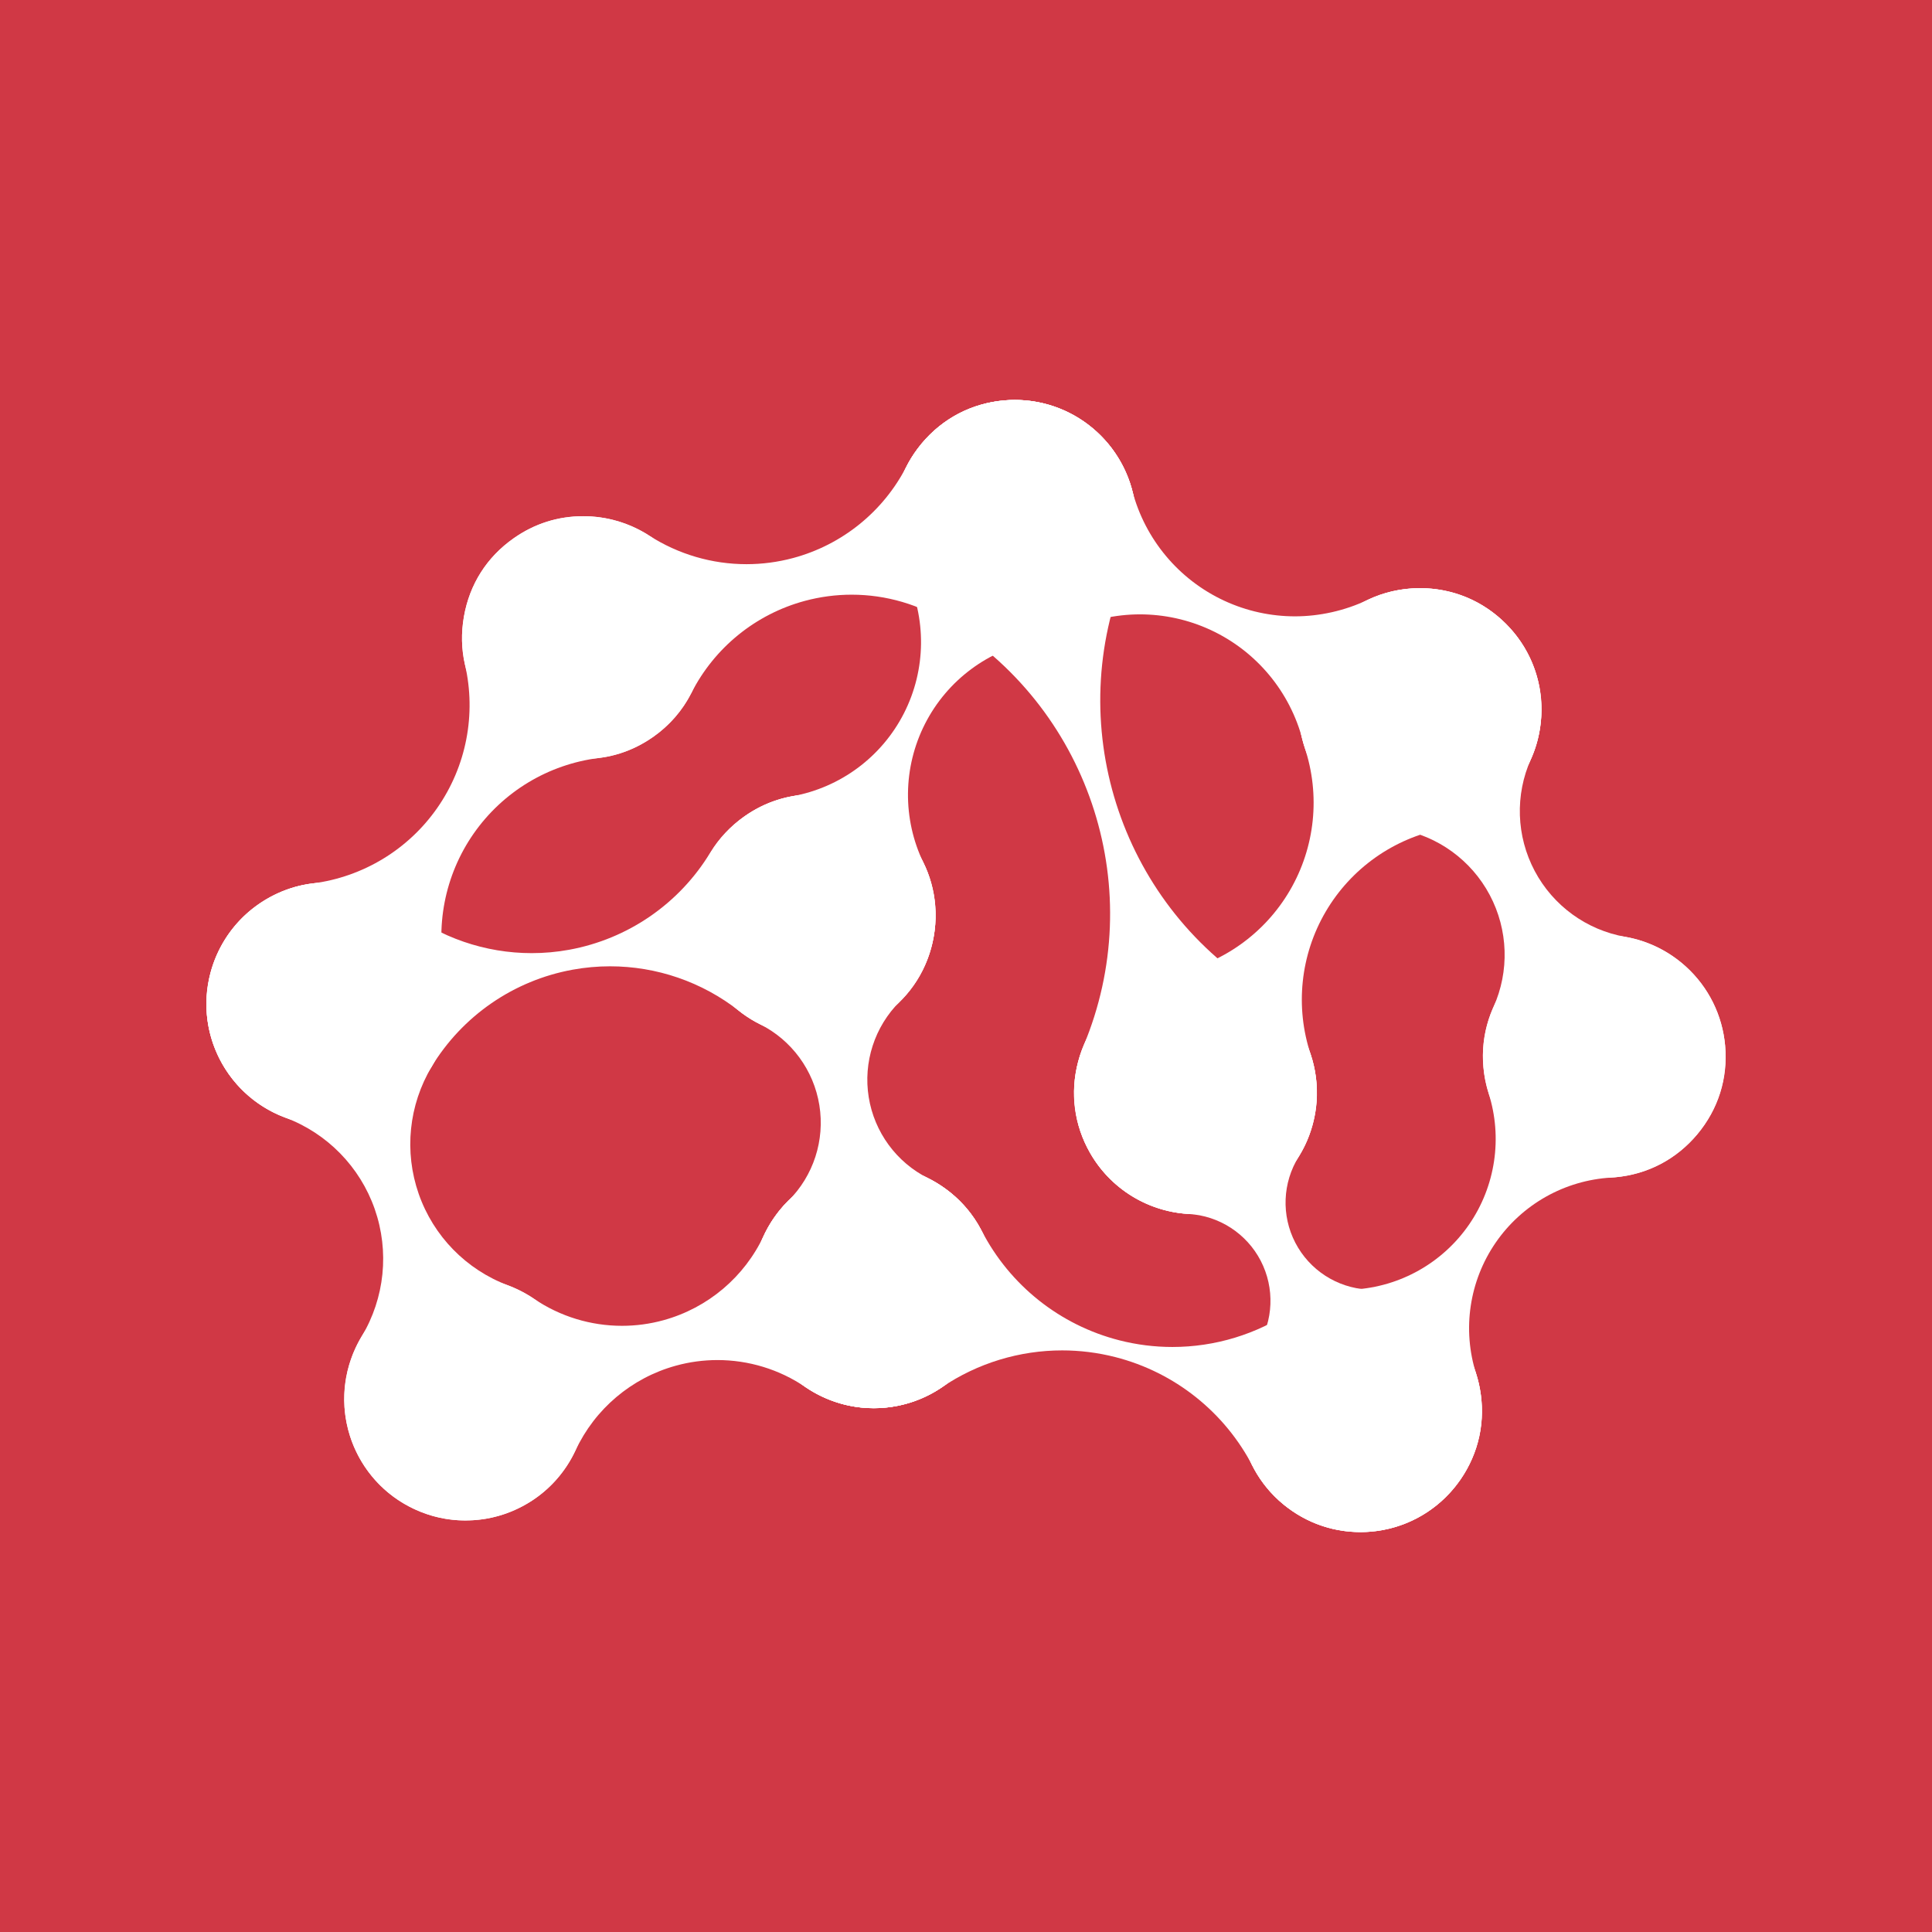
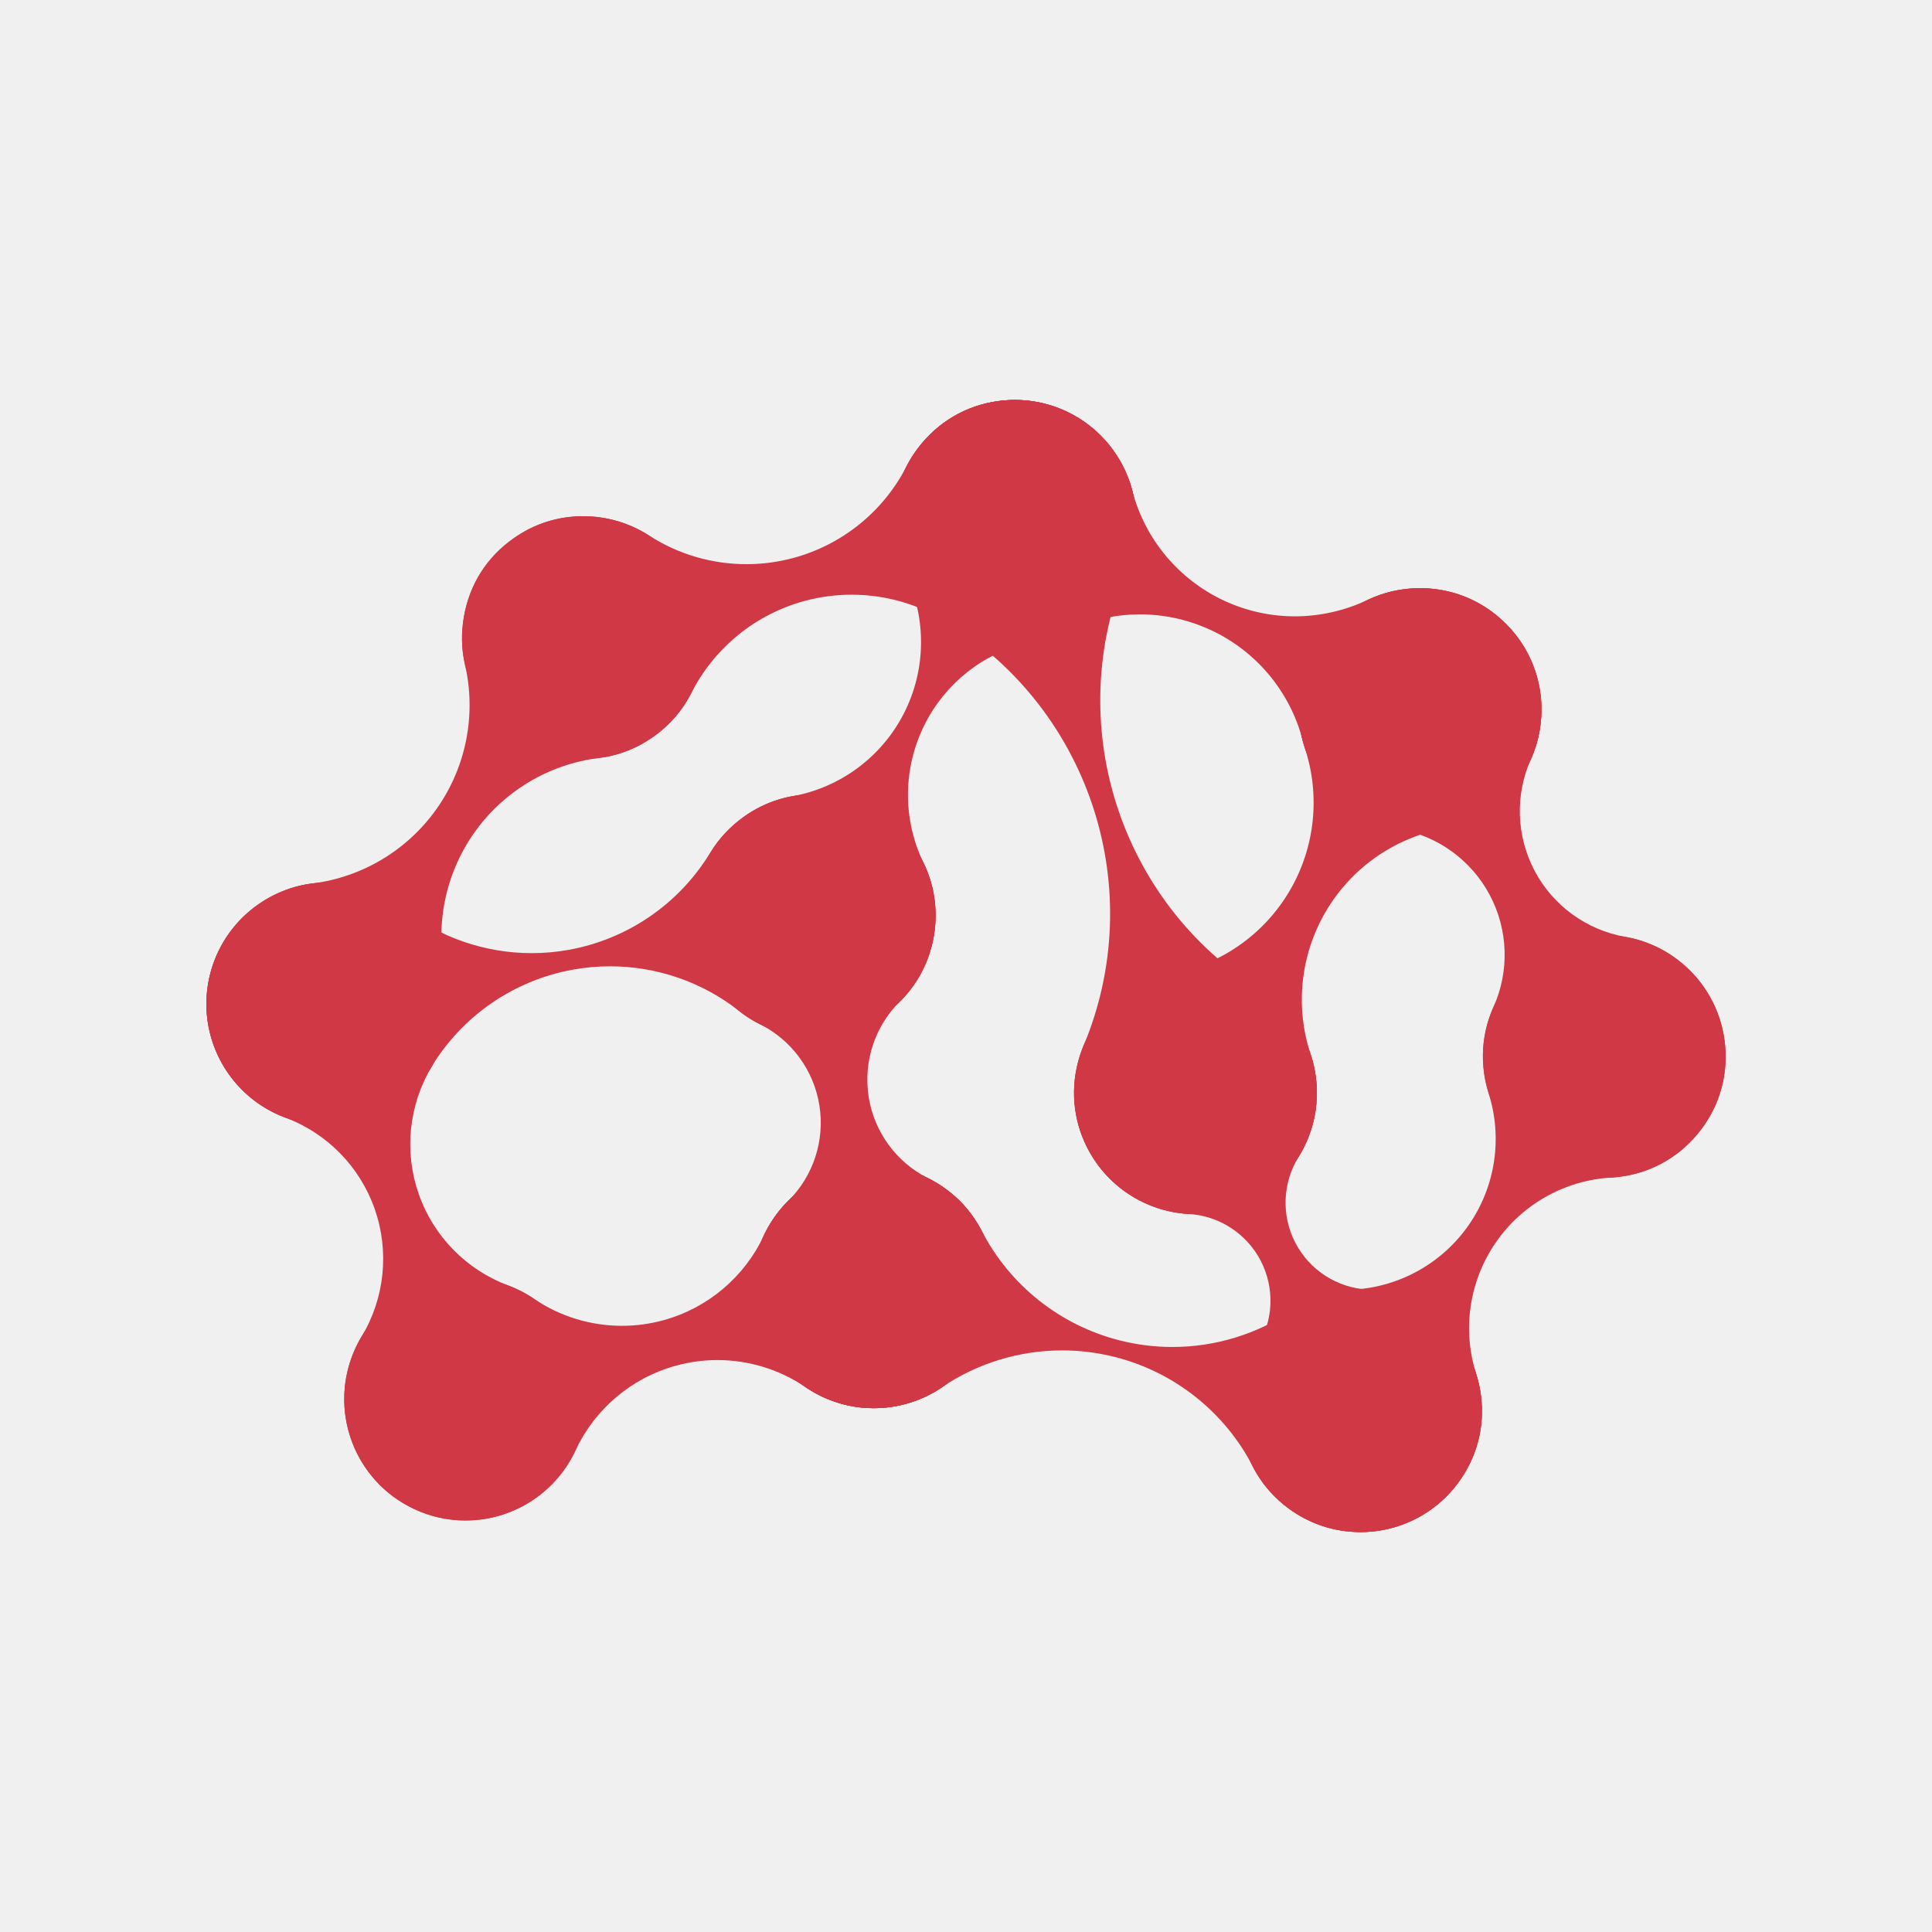
- <svg xmlns="http://www.w3.org/2000/svg" id="_Слой_1" data-name="Слой 1" viewBox="0 0 1080 1080">
+ <svg xmlns="http://www.w3.org/2000/svg" viewBox="0 0 1080 1080">
  <defs>
    <style>
      .cls-1 {
-         fill: #fff;
-       }
- 
-       .cls-2 {
        fill: #d03845;
      }
    </style>
  </defs>
-   <rect class="cls-2" x="0" y="0" width="1080" height="1080" />
-   <g>
-     <path class="cls-1" d="M326.22,424.25c-22.11,0-42.89-10.79-55.57-28.85-10.57-15.04-14.48-32.57-11.31-50.68,3.17-18.11,12.79-33.27,27.84-43.83,11.65-8.18,24.75-12.33,38.93-12.33,13.05,0,25.77,3.75,36.79,10.84,16.38,10.53,35.28,15.98,54.39,15.98,8.73,0,17.51-1.14,26.1-3.45,27.4-7.37,50.41-25.97,63.35-51.21,2.31-4.51,5.19-8.83,8.53-12.83,11.8-14.1,27.71-22.42,46.02-24.04,2.02-.18,4.07-.27,6.09-.27,16.88,0,33.07,6.28,45.6,17.69,12.61,11.48,20.38,27.15,21.89,44.15,1.63,18.31-3.75,35.44-15.54,49.54s-27.71,22.41-46.02,24.04c-2.02.18-4.07.27-6.08.27-13.04,0-25.7-3.72-36.62-10.77-16.4-10.59-35.36-16.07-54.52-16.07-8.76,0-17.57,1.15-26.19,3.47-27.47,7.41-50.52,26.12-63.42,51.49-5.01,9.85-12.19,18.11-21.33,24.53-11.65,8.18-24.75,12.33-38.93,12.33Z" />
-     <path class="cls-1" d="M488.41,787.18c-16.88,0-33.07-6.28-45.6-17.69-12.61-11.48-20.38-27.15-21.89-44.15-1.78-20.05,5.43-39.77,19.79-54.09,14.03-13.99,20.47-33.87,17.32-53.42-3.15-19.56-15.51-36.41-33.21-45.29-5.55-2.78-10.71-6.33-15.34-10.55-12.61-11.48-20.38-27.15-21.89-44.14-1.6-18,3.94-35.58,15.59-49.5,11.65-13.93,27.98-22.48,45.97-24.08,2.02-.18,4.07-.27,6.09-.27,16.88,0,33.07,6.28,45.6,17.69,12.61,11.48,20.38,27.15,21.89,44.15,1.78,20.05-5.43,39.77-19.79,54.09-14.03,13.99-20.47,33.87-17.32,53.42s15.51,36.41,33.21,45.29c5.55,2.78,10.71,6.33,15.34,10.54,12.61,11.48,20.38,27.16,21.89,44.15,1.61,18.05-3.91,35.65-15.54,49.54-11.63,13.9-27.97,22.44-46.02,24.04-2.02.18-4.07.27-6.09.27Z" />
-     <path class="cls-1" d="M260.19,849.95c-10.03,0-19.36-2.07-28.53-6.33-33.92-15.76-48.7-56.18-32.94-90.11,5.55-11.96,14.37-21.95,25.5-28.91,10.84-6.78,23.32-10.36,36.07-10.36,10.03,0,19.37,2.07,28.54,6.33,3.42,1.59,6.7,3.44,9.75,5.51,14.64,9.92,31.78,15.06,49.11,15.06,7.79,0,15.63-1.04,23.29-3.16,24.71-6.82,45.19-24.13,56.04-47.36,5.56-11.9,14.35-21.85,25.44-28.79,10.84-6.78,23.32-10.37,36.07-10.37,10.03,0,19.37,2.07,28.54,6.33,16.68,7.75,28.82,20.96,35.14,38.23,6.31,17.27,5.56,35.2-2.19,51.88-5.55,11.96-14.37,21.95-25.5,28.91-10.84,6.78-23.32,10.37-36.07,10.37-10.03,0-19.37-2.07-28.54-6.33-3.42-1.59-6.7-3.44-9.75-5.51-14.64-9.92-31.78-15.06-49.11-15.06-7.79,0-15.63,1.04-23.29,3.16-24.71,6.82-45.19,24.13-56.04,47.36-5.56,11.9-14.35,21.86-25.44,28.79-10.84,6.78-23.31,10.36-36.07,10.36h0Z" />
-     <path class="cls-1" d="M183.26,629.04c-22.11,0-42.88-10.79-55.57-28.85-10.37-14.76-14.36-32.76-11.23-50.66,3.13-17.91,12.99-33.48,27.75-43.85,11.65-8.18,24.75-12.33,38.93-12.33,15.13,0,30.05,5.17,42.01,14.55,20.72,16.26,46.14,24.91,72.08,24.91,6.96,0,13.97-.62,20.92-1.89,32.87-5.99,61.6-25.77,78.91-54.34,4.8-7.92,11.22-14.73,19.08-20.25,11.65-8.18,24.75-12.33,38.93-12.33,22.11,0,42.89,10.79,55.58,28.86,10.57,15.04,14.48,32.57,11.31,50.68-3.17,18.11-12.79,33.27-27.83,43.83-11.65,8.18-24.75,12.33-38.93,12.33-15.15,0-30.08-5.18-42.04-14.58-20.73-16.29-46.18-24.95-72.14-24.95-6.98,0-13.99.63-20.96,1.9-32.9,6-61.65,25.83-78.95,54.45-4.81,7.96-11.18,14.76-18.93,20.2-11.65,8.18-24.75,12.33-38.93,12.33h0Z" />
-     <path class="cls-1" d="M896.73,658.38c-16.88,0-33.07-6.28-45.6-17.69-12.61-11.48-20.38-27.15-21.89-44.15-1.04-11.67.85-22.97,5.61-33.57,9.02-20.09,8.25-43.21-2.07-62.66-10.32-19.45-29.05-33.04-50.74-36.83-12.62-2.21-24.35-7.97-33.91-16.68-12.61-11.48-20.38-27.15-21.9-44.15-1.63-18.31,3.75-35.44,15.54-49.54s27.71-22.41,46.02-24.04c2.01-.18,4.07-.27,6.09-.27,16.88,0,33.07,6.28,45.6,17.69,12.61,11.48,20.38,27.15,21.89,44.15,1.05,11.78-.81,23.09-5.53,33.61-9.01,20.08-8.24,43.19,2.07,62.63s29.02,33.03,50.7,36.83c12.6,2.21,24.31,7.97,33.86,16.67,12.61,11.48,20.38,27.16,21.89,44.15,1.63,18.31-3.75,35.44-15.54,49.54-11.8,14.1-27.71,22.42-46.02,24.04-2.01.18-4.07.27-6.09.27Z" />
-     <path class="cls-1" d="M793.8,464.48c-18.35,0-34.91-6.85-47.9-19.8-8.68-8.65-14.62-19.01-17.67-30.78-7.05-27.21-25.9-49.85-51.38-61.7-12.58-5.85-26.12-8.77-39.66-8.77s-27.79,3.08-40.64,9.23c-9.14,4.38-18.95,6.6-29.17,6.6-1.95,0-3.94-.09-5.91-.25-37.26-3.21-64.97-36.14-61.76-73.41,1.47-17.03,9.22-32.75,21.83-44.27,12.54-11.45,28.77-17.76,45.68-17.76,1.95,0,3.94.09,5.9.25,28.51,2.45,52.56,22.76,59.85,50.53,7.12,27.14,25.98,49.68,51.44,61.48,12.54,5.81,26.04,8.71,39.53,8.71s27.78-3.08,40.62-9.22c9.04-4.33,18.88-6.53,29.24-6.53,18.35,0,34.91,6.85,47.9,19.8,13.02,12.98,19.91,29.56,19.94,47.94.03,18.38-6.82,34.98-19.8,48-13.01,13.04-29.62,19.94-48.04,19.94Z" />
-     <path class="cls-1" d="M260.29,849.95c-12.72,0-25.17-3.57-35.99-10.31-11.11-6.92-19.93-16.88-25.5-28.79-9.56-20.43-8.29-44.28,3.41-63.8,12.86-21.47,15.53-47.54,7.27-71.17-8.26-23.62-26.59-42.36-50.03-51.14-4.23-1.58-8.33-3.61-12.18-6.01-11.11-6.93-19.93-16.88-25.5-28.79-7.66-16.35-8.46-34.77-2.27-51.85,6.19-17.08,18.6-30.7,34.96-38.36,9.22-4.32,18.61-6.41,28.71-6.41,12.72,0,25.17,3.57,35.99,10.31,11.11,6.92,19.93,16.88,25.5,28.79,7.79,16.65,8.6,34.59,2.34,51.87-1.53,4.21-3.44,8.26-5.69,12.01-12.84,21.46-15.49,47.51-7.24,71.12,8.25,23.61,26.56,42.33,49.98,51.12,4.22,1.58,8.3,3.6,12.14,5.99,11.11,6.92,19.93,16.88,25.5,28.79,15.86,33.88,1.2,74.35-32.68,90.2-9.22,4.32-18.61,6.41-28.71,6.41Z" />
-     <path class="cls-1" d="M760.5,856.44c-14.11,0-27.16-4.11-38.77-12.22-9.12-6.36-16.29-14.54-21.31-24.3-15.71-30.49-43.72-52.81-76.96-61.3-9.8-2.5-19.78-3.74-29.71-3.74-23.74,0-47.19,7.05-67.23,20.6-11.31,7.65-24.48,11.69-38.09,11.69s-27.16-4.11-38.78-12.22c-15.07-10.52-24.74-25.65-27.96-43.75-3.22-18.1.64-35.63,11.17-50.71,12.68-18.17,33.5-29.01,55.69-29.01,14.11,0,27.16,4.11,38.77,12.22,9.24,6.45,16.45,14.62,21.44,24.28,15.71,30.47,43.71,52.76,76.92,61.25,9.8,2.51,19.79,3.74,29.71,3.74,23.72,0,47.14-7.03,67.16-20.56,11.3-7.63,24.47-11.67,38.06-11.67s27.16,4.11,38.77,12.22c15.07,10.52,24.74,25.65,27.96,43.75,3.22,18.1-.64,35.63-11.16,50.71-12.68,18.17-33.5,29.02-55.69,29.02Z" />
-     <path class="cls-1" d="M760.47,856.44c-16.87,0-33.07-6.28-45.6-17.69-12.61-11.48-20.38-27.15-21.89-44.14-1.32-14.83,2.09-29.25,9.86-41.71,9.09-14.58,9.81-32.87,1.91-48.12-7.91-15.25-23.27-25.2-40.42-26.18-15.42-.88-30.23-7.12-41.72-17.58-12.61-11.48-20.38-27.15-21.89-44.15-1.61-18.05,3.91-35.64,15.54-49.54,11.63-13.9,27.97-22.44,46.02-24.04,2.02-.18,4.07-.27,6.09-.27,16.88,0,33.07,6.28,45.6,17.69,12.61,11.48,20.38,27.15,21.89,44.15,1.32,14.83-2.09,29.25-9.86,41.71-9.09,14.58-9.81,32.87-1.91,48.12,7.91,15.25,23.27,25.2,40.42,26.18,15.42.88,30.23,7.12,41.72,17.58,12.61,11.48,20.38,27.15,21.89,44.15,1.61,18.05-3.91,35.64-15.54,49.54-11.63,13.9-27.97,22.44-46.02,24.04-2.02.18-4.07.27-6.08.27h0Z" />
-     <path class="cls-1" d="M455.07,579.69c-16.87,0-33.07-6.28-45.6-17.69-12.61-11.48-20.38-27.15-21.89-44.14-3.08-34.61,21.24-66.56,55.35-72.75,26.91-4.88,49.99-22.05,62.4-46.42,12.41-24.37,12.72-53.14.84-77.77-3.55-7.35-5.71-15.25-6.45-23.49-1.63-18.31,3.75-35.44,15.54-49.54,11.8-14.1,27.71-22.41,46.02-24.04,2.02-.18,4.07-.27,6.09-.27,16.88,0,33.07,6.28,45.6,17.69,12.61,11.48,20.38,27.15,21.89,44.15,1.63,18.31-3.75,35.44-15.54,49.54-10.34,12.35-24.07,20.38-39.73,23.2-26.93,4.86-50.04,22.02-62.47,46.4s-12.75,53.16-.86,77.81c3.55,7.35,5.71,15.25,6.45,23.48,3.31,37.26-24.3,70.27-61.56,73.59-2.02.18-4.07.27-6.09.27h0Z" />
-     <path class="cls-1" d="M760.47,856.44c-16.87,0-33.07-6.28-45.6-17.69-12.61-11.48-20.38-27.15-21.89-44.15-1.63-18.31,3.75-35.44,15.54-49.54,11.8-14.1,27.71-22.41,46.02-24.04.71-.06,1.42-.12,2.15-.16,25.98-1.51,49.81-14.94,64.56-36.38,14.75-21.44,18.77-48.5,10.9-73.3-1.5-4.72-2.48-9.64-2.93-14.63-3.31-37.26,24.3-70.27,61.56-73.59,2.02-.18,4.07-.27,6.09-.27,16.88,0,33.07,6.28,45.6,17.69,12.61,11.48,20.38,27.15,21.89,44.15,3.31,37.26-24.3,70.27-61.57,73.59-.68.06-1.41.11-2.15.16-25.98,1.51-49.81,14.94-64.56,36.38-14.75,21.44-18.77,48.5-10.9,73.31,1.5,4.72,2.48,9.64,2.93,14.63,3.31,37.26-24.3,70.27-61.56,73.59-2.01.18-4.06.27-6.09.27h0Z" />
-     <path class="cls-1" d="M183.25,629.05c-5.88,0-11.77-.78-17.51-2.3-36.15-9.63-57.72-46.87-48.09-83.02,7.03-26.39,29.93-46.42,56.98-49.86,28.18-3.58,53.53-18.91,69.78-42.2,16.26-23.29,21.9-52.38,15.53-80.06-2.01-8.72-2.21-17.77-.62-26.89,3.17-18.11,12.79-33.27,27.83-43.83,11.65-8.18,24.75-12.33,38.93-12.33,22.11,0,42.88,10.79,55.57,28.85,21.5,30.61,14.09,73.01-16.52,94.51-9.2,6.46-19.41,10.43-30.36,11.8-28.24,3.53-53.66,18.87-69.96,42.21-16.29,23.34-21.92,52.49-15.5,80.22,2.49,10.77,2.3,21.7-.58,32.5-7.9,29.67-34.84,50.39-65.51,50.39Z" />
-     <path class="cls-1" d="M668.34,678.71c-11.7,0-23.28-3.05-33.48-8.81-10.5-5.93-19.26-14.62-25.32-25.12-4.64-8.04-7.45-16.4-8.59-25.54-1.1-8.83-.5-17.31,1.81-25.94.81-3.03,1.81-5.98,2.98-8.77,36.04-86.24,4.5-185.89-74.59-235.69-9.28-5.84-17.09-13.97-22.59-23.49-4.65-8.04-7.45-16.4-8.59-25.54-1.1-8.83-.5-17.31,1.81-25.94,2.31-8.63,6.04-16.28,11.41-23.37,5.55-7.35,12.16-13.18,20.2-17.82,10.31-5.95,22.02-9.1,33.86-9.1s23.29,3.04,33.49,8.8c10.5,5.93,19.26,14.62,25.33,25.13,4.64,8.04,7.45,16.4,8.59,25.54,1.1,8.83.5,17.31-1.81,25.95-.81,3.03-1.81,5.98-2.98,8.77-36.04,86.24-4.5,185.89,74.59,235.69,9.28,5.84,17.09,13.97,22.59,23.5,4.64,8.04,7.45,16.4,8.59,25.54,1.1,8.83.5,17.31-1.81,25.94-2.31,8.63-6.04,16.28-11.41,23.37-5.55,7.35-12.16,13.18-20.2,17.82-10.31,5.95-22.02,9.1-33.85,9.1h-.01Z" />
-     <circle class="cls-1" cx="488.48" cy="719.33" r="67.84" />
-     <path class="cls-1" d="M668.34,678.71c-24.19,0-46.73-13-58.81-33.93-9.19-15.92-11.54-33.72-6.78-51.48,4.76-17.76,15.69-32,31.61-41.19,6.56-3.79,13.67-6.44,21.12-7.88,27.53-5.32,51.42-22.25,65.56-46.45,14.14-24.21,17.15-53.34,8.26-79.93-4.15-12.4-4.5-25.81-1.03-38.77,4.76-17.76,15.69-32,31.61-41.19,10.31-5.95,22.02-9.1,33.86-9.1,24.19,0,46.73,13,58.82,33.93,9.19,15.92,11.54,33.72,6.78,51.48-4.76,17.76-15.69,32-31.61,41.19-6.56,3.79-13.68,6.44-21.14,7.88-27.5,5.31-51.38,22.21-65.53,46.38-14.15,24.17-17.2,53.27-8.36,79.84,10.1,30.39-2.72,64.09-30.49,80.12-10.31,5.95-22.02,9.1-33.85,9.1h0Z" />
-   </g>
+   <path class="cls-1" d="M326.22,424.25c-22.11,0-42.89-10.79-55.57-28.85-10.57-15.04-14.48-32.57-11.31-50.68s12.79-33.27,27.83-43.83c11.65-8.18,24.75-12.33,38.93-12.33,13.05,0,25.77,3.75,36.79,10.84,16.38,10.53,35.28,15.98,54.39,15.98,8.73,0,17.51-1.14,26.1-3.45,27.4-7.37,50.41-25.97,63.35-51.21,2.31-4.51,5.19-8.83,8.53-12.83,11.8-14.1,27.71-22.42,46.02-24.04,2.02-.18,4.07-.27,6.09-.27,16.88,0,33.07,6.28,45.6,17.69,12.61,11.48,20.38,27.15,21.89,44.15,1.63,18.31-3.75,35.44-15.54,49.54s-27.71,22.41-46.02,24.04c-2.02.18-4.07.27-6.08.27-13.04,0-25.7-3.72-36.62-10.77-16.4-10.59-35.36-16.07-54.52-16.07-8.76,0-17.57,1.15-26.19,3.47-27.47,7.41-50.52,26.12-63.42,51.49-5.01,9.85-12.19,18.11-21.33,24.53-11.65,8.18-24.75,12.33-38.93,12.33Z" />
+   <path class="cls-1" d="M488.41,787.18c-16.88,0-33.07-6.28-45.6-17.69-12.61-11.48-20.38-27.15-21.89-44.15-1.78-20.05,5.43-39.77,19.79-54.09,14.03-13.99,20.47-33.87,17.32-53.42-3.15-19.56-15.51-36.41-33.21-45.29-5.55-2.78-10.71-6.33-15.34-10.55-12.61-11.48-20.38-27.15-21.89-44.14-1.6-18,3.94-35.58,15.59-49.5,11.65-13.93,27.98-22.48,45.97-24.08,2.02-.18,4.07-.27,6.09-.27,16.88,0,33.07,6.28,45.6,17.69,12.61,11.48,20.38,27.15,21.89,44.15,1.78,20.05-5.43,39.77-19.79,54.09-14.03,13.99-20.47,33.87-17.32,53.42s15.51,36.41,33.21,45.29c5.55,2.78,10.71,6.33,15.34,10.54,12.61,11.48,20.38,27.16,21.89,44.15,1.61,18.05-3.91,35.65-15.54,49.54-11.63,13.9-27.97,22.44-46.02,24.04-2.02.18-4.07.27-6.09.27Z" />
+   <path class="cls-1" d="M260.19,849.95c-10.03,0-19.36-2.07-28.53-6.33-33.92-15.76-48.7-56.18-32.94-90.11,5.55-11.96,14.37-21.95,25.5-28.91,10.84-6.78,23.32-10.36,36.07-10.36,10.03,0,19.37,2.07,28.54,6.33,3.42,1.59,6.7,3.44,9.75,5.51,14.64,9.92,31.78,15.06,49.11,15.06,7.79,0,15.63-1.04,23.29-3.16,24.71-6.82,45.19-24.13,56.04-47.36,5.56-11.9,14.35-21.85,25.44-28.79,10.84-6.78,23.32-10.37,36.07-10.37,10.03,0,19.37,2.07,28.54,6.33,16.68,7.75,28.82,20.96,35.14,38.23,6.31,17.27,5.56,35.2-2.19,51.88-5.55,11.96-14.37,21.95-25.5,28.91-10.84,6.78-23.32,10.37-36.07,10.37-10.03,0-19.37-2.07-28.54-6.33-3.42-1.59-6.7-3.44-9.75-5.51-14.64-9.92-31.78-15.06-49.11-15.06-7.79,0-15.63,1.04-23.29,3.16-24.71,6.82-45.19,24.13-56.04,47.36-5.56,11.9-14.35,21.86-25.44,28.79-10.84,6.78-23.31,10.36-36.07,10.36h0Z" />
+   <path class="cls-1" d="M183.26,629.04c-22.11,0-42.88-10.79-55.57-28.85-21.5-30.61-14.09-73.01,16.52-94.51,11.65-8.18,24.75-12.33,38.93-12.33,15.13,0,30.05,5.17,42.01,14.55,20.72,16.26,46.14,24.91,72.08,24.91,6.96,0,13.97-.62,20.92-1.89,32.87-5.99,61.6-25.77,78.91-54.34,4.8-7.92,11.22-14.73,19.08-20.25,11.65-8.18,24.75-12.33,38.93-12.33,22.11,0,42.89,10.79,55.58,28.86,10.57,15.04,14.48,32.57,11.31,50.68-3.17,18.11-12.79,33.27-27.83,43.83-11.65,8.18-24.75,12.33-38.93,12.33-15.15,0-30.08-5.18-42.04-14.58-20.73-16.29-46.18-24.95-72.14-24.95-6.98,0-13.99.63-20.96,1.9-32.9,6-61.65,25.83-78.95,54.45-4.81,7.96-11.18,14.76-18.93,20.2-11.65,8.18-24.75,12.33-38.93,12.33h0Z" />
+   <path class="cls-1" d="M896.73,658.38c-16.88,0-33.07-6.28-45.6-17.69-12.61-11.48-20.38-27.15-21.89-44.15-1.04-11.67.85-22.97,5.61-33.57,9.02-20.09,8.25-43.21-2.07-62.66-10.32-19.45-29.05-33.04-50.74-36.83-12.62-2.21-24.35-7.97-33.91-16.68-12.61-11.48-20.38-27.15-21.9-44.15-1.63-18.31,3.75-35.44,15.54-49.54s27.71-22.41,46.02-24.04c2.01-.18,4.07-.27,6.09-.27,16.88,0,33.07,6.28,45.6,17.69,12.61,11.48,20.38,27.15,21.89,44.15,1.05,11.78-.81,23.09-5.53,33.61-9.01,20.08-8.24,43.19,2.07,62.63s29.02,33.03,50.7,36.83c12.6,2.21,24.31,7.97,33.86,16.67,12.61,11.48,20.38,27.16,21.89,44.15,1.63,18.31-3.75,35.44-15.54,49.54-11.8,14.1-27.71,22.42-46.02,24.04-2.01.18-4.07.27-6.09.27Z" />
+   <path class="cls-1" d="M793.8,464.48c-18.35,0-34.91-6.85-47.9-19.8-8.68-8.65-14.62-19.01-17.67-30.78-7.05-27.21-25.9-49.85-51.38-61.7-12.58-5.85-26.12-8.77-39.66-8.77s-27.79,3.08-40.64,9.23c-9.14,4.38-18.95,6.6-29.17,6.6-1.95,0-3.94-.09-5.91-.25-37.26-3.21-64.97-36.14-61.76-73.41,1.47-17.03,9.22-32.75,21.83-44.27,12.54-11.45,28.77-17.76,45.68-17.76,1.95,0,3.94.09,5.9.25,28.51,2.45,52.56,22.76,59.85,50.53,7.12,27.14,25.98,49.68,51.44,61.48,12.54,5.81,26.04,8.71,39.53,8.71s27.78-3.08,40.62-9.22c9.04-4.33,18.88-6.53,29.24-6.53,18.35,0,34.91,6.85,47.9,19.8,13.02,12.98,19.91,29.56,19.94,47.94.03,18.38-6.82,34.98-19.8,48-13.01,13.04-29.62,19.94-48.04,19.94Z" />
+   <path class="cls-1" d="M260.29,849.95c-12.72,0-25.17-3.57-35.99-10.31-11.11-6.92-19.93-16.88-25.5-28.79-9.56-20.43-8.29-44.28,3.41-63.8,12.86-21.47,15.53-47.54,7.27-71.17-8.26-23.63-26.59-42.36-50.03-51.14-4.23-1.58-8.33-3.61-12.18-6.01-11.11-6.93-19.93-16.88-25.5-28.79-15.86-33.88-1.2-74.35,32.68-90.2,9.22-4.32,18.61-6.41,28.71-6.41,12.72,0,25.16,3.57,35.99,10.31,11.11,6.92,19.93,16.88,25.5,28.79,7.79,16.65,8.6,34.59,2.34,51.87-1.53,4.21-3.44,8.26-5.69,12.01-12.84,21.46-15.49,47.51-7.24,71.12,8.25,23.61,26.56,42.33,49.98,51.12,4.22,1.58,8.3,3.6,12.14,5.99,11.11,6.92,19.93,16.88,25.5,28.79,15.86,33.88,1.2,74.35-32.68,90.2-9.22,4.32-18.61,6.41-28.71,6.41Z" />
+   <path class="cls-1" d="M760.5,856.44c-14.11,0-27.16-4.11-38.77-12.22-9.12-6.36-16.29-14.54-21.31-24.3-15.71-30.49-43.72-52.81-76.96-61.3-9.8-2.5-19.78-3.74-29.71-3.74-23.74,0-47.19,7.05-67.23,20.6-11.31,7.65-24.48,11.69-38.09,11.69s-27.16-4.11-38.78-12.22c-15.07-10.52-24.74-25.65-27.96-43.75-3.22-18.1.64-35.63,11.17-50.71,12.68-18.17,33.5-29.01,55.69-29.01,14.11,0,27.16,4.11,38.77,12.22,9.24,6.45,16.45,14.62,21.44,24.28,15.71,30.47,43.71,52.76,76.92,61.25,9.8,2.51,19.79,3.74,29.71,3.74,23.72,0,47.14-7.03,67.16-20.56,11.3-7.63,24.47-11.67,38.06-11.67s27.16,4.11,38.77,12.22c15.07,10.52,24.74,25.65,27.96,43.75,3.22,18.1-.64,35.63-11.16,50.71-12.68,18.17-33.5,29.02-55.69,29.02Z" />
+   <path class="cls-1" d="M760.47,856.44c-16.87,0-33.07-6.28-45.6-17.69-12.61-11.48-20.38-27.15-21.89-44.14-1.32-14.83,2.09-29.25,9.86-41.71,9.09-14.58,9.81-32.87,1.91-48.12-7.91-15.25-23.27-25.2-40.42-26.18-15.42-.88-30.23-7.12-41.72-17.58-12.61-11.48-20.38-27.15-21.89-44.15-1.61-18.05,3.91-35.64,15.54-49.54,11.63-13.9,27.97-22.44,46.02-24.04,2.02-.18,4.07-.27,6.09-.27,16.88,0,33.07,6.28,45.6,17.69,12.61,11.48,20.38,27.15,21.89,44.15,1.32,14.83-2.09,29.25-9.86,41.71-9.09,14.58-9.81,32.87-1.91,48.12,7.91,15.25,23.27,25.2,40.42,26.18,15.42.88,30.23,7.12,41.72,17.58,12.61,11.48,20.38,27.15,21.89,44.15,1.61,18.05-3.91,35.64-15.54,49.54-11.63,13.9-27.97,22.44-46.02,24.04-2.02.18-4.07.27-6.08.27h0Z" />
+   <path class="cls-1" d="M455.07,579.69c-16.87,0-33.07-6.28-45.6-17.69-12.61-11.48-20.38-27.15-21.89-44.14-3.08-34.61,21.24-66.56,55.35-72.75,26.91-4.88,49.99-22.05,62.4-46.42,12.41-24.37,12.72-53.14.84-77.77-3.55-7.35-5.71-15.25-6.45-23.49-1.63-18.31,3.75-35.44,15.54-49.54,11.8-14.1,27.71-22.41,46.02-24.04,2.02-.18,4.07-.27,6.09-.27,16.88,0,33.07,6.28,45.6,17.69,12.61,11.48,20.38,27.15,21.89,44.15,1.63,18.31-3.75,35.44-15.54,49.54-10.34,12.35-24.07,20.38-39.73,23.2-26.93,4.86-50.04,22.02-62.47,46.4s-12.75,53.16-.86,77.81c3.55,7.35,5.71,15.25,6.45,23.48,3.31,37.26-24.3,70.27-61.56,73.59-2.02.18-4.07.27-6.09.27h0Z" />
+   <path class="cls-1" d="M760.47,856.44c-16.87,0-33.07-6.28-45.6-17.69-12.61-11.48-20.38-27.15-21.89-44.15-1.63-18.31,3.75-35.44,15.54-49.54,11.8-14.1,27.71-22.41,46.02-24.04.71-.06,1.42-.12,2.15-.16,25.98-1.51,49.81-14.94,64.56-36.38,14.75-21.44,18.77-48.5,10.9-73.3-1.5-4.72-2.48-9.64-2.93-14.63-3.31-37.26,24.3-70.27,61.56-73.59,2.02-.18,4.07-.27,6.09-.27,16.88,0,33.07,6.28,45.6,17.69,12.61,11.48,20.38,27.15,21.89,44.15,3.31,37.26-24.3,70.27-61.57,73.59-.68.06-1.41.11-2.15.16-25.98,1.51-49.81,14.94-64.56,36.38-14.75,21.44-18.77,48.5-10.9,73.31,1.5,4.72,2.48,9.64,2.93,14.63,3.31,37.26-24.3,70.27-61.56,73.59-2.01.18-4.06.27-6.09.27h0Z" />
+   <path class="cls-1" d="M183.25,629.05c-5.88,0-11.77-.78-17.51-2.3-36.15-9.63-57.72-46.87-48.09-83.02,7.03-26.39,29.93-46.42,56.98-49.86,28.18-3.58,53.53-18.91,69.78-42.2,16.26-23.29,21.9-52.38,15.53-80.06-2.01-8.72-2.21-17.77-.62-26.89,3.17-18.11,12.79-33.27,27.83-43.83,11.65-8.18,24.75-12.33,38.93-12.33,22.11,0,42.88,10.79,55.57,28.85,21.5,30.61,14.09,73.01-16.52,94.51-9.2,6.46-19.41,10.43-30.36,11.8-28.24,3.53-53.66,18.87-69.96,42.21-16.29,23.34-21.92,52.49-15.5,80.22,2.49,10.77,2.3,21.7-.58,32.5-7.9,29.67-34.84,50.39-65.51,50.39Z" />
+   <path class="cls-1" d="M668.34,678.71c-11.7,0-23.28-3.05-33.48-8.81-10.5-5.93-19.26-14.62-25.32-25.12-4.64-8.04-7.45-16.4-8.59-25.54-1.1-8.83-.5-17.31,1.81-25.94.81-3.03,1.81-5.98,2.98-8.77,36.04-86.24,4.5-185.89-74.59-235.69-9.28-5.84-17.09-13.97-22.59-23.49-4.65-8.04-7.45-16.4-8.59-25.54-1.1-8.83-.5-17.31,1.81-25.94,2.31-8.63,6.04-16.28,11.41-23.37,5.55-7.35,12.16-13.18,20.2-17.82,10.31-5.95,22.02-9.1,33.86-9.1s23.29,3.04,33.49,8.8c10.5,5.93,19.26,14.62,25.33,25.13,4.64,8.04,7.45,16.4,8.59,25.54,1.1,8.83.5,17.31-1.81,25.95-.81,3.03-1.81,5.98-2.98,8.77-36.04,86.24-4.5,185.89,74.59,235.69,9.28,5.84,17.09,13.97,22.59,23.5,4.64,8.04,7.45,16.4,8.59,25.54,1.1,8.83.5,17.31-1.81,25.94-2.31,8.63-6.04,16.28-11.41,23.37-5.55,7.35-12.16,13.18-20.2,17.82-10.31,5.95-22.02,9.1-33.85,9.1h-.01Z" />
+   <circle class="cls-1" cx="488.48" cy="719.33" r="67.84" />
+   <path class="cls-1" d="M668.34,678.71c-24.19,0-46.73-13-58.81-33.93-9.19-15.92-11.54-33.72-6.78-51.48,4.76-17.76,15.69-32,31.61-41.19,6.56-3.79,13.67-6.44,21.12-7.88,27.53-5.32,51.42-22.25,65.56-46.45,14.14-24.21,17.15-53.34,8.26-79.93-4.15-12.4-4.5-25.81-1.03-38.77,4.76-17.76,15.69-32,31.61-41.19,10.31-5.95,22.02-9.1,33.86-9.1,24.19,0,46.73,13,58.82,33.93,9.19,15.92,11.54,33.72,6.78,51.48-4.76,17.76-15.69,32-31.61,41.19-6.56,3.79-13.68,6.44-21.14,7.88-27.5,5.31-51.38,22.21-65.53,46.38-14.15,24.17-17.2,53.27-8.36,79.84,10.1,30.39-2.72,64.09-30.49,80.12-10.31,5.95-22.02,9.1-33.85,9.1h0Z" />
</svg>
